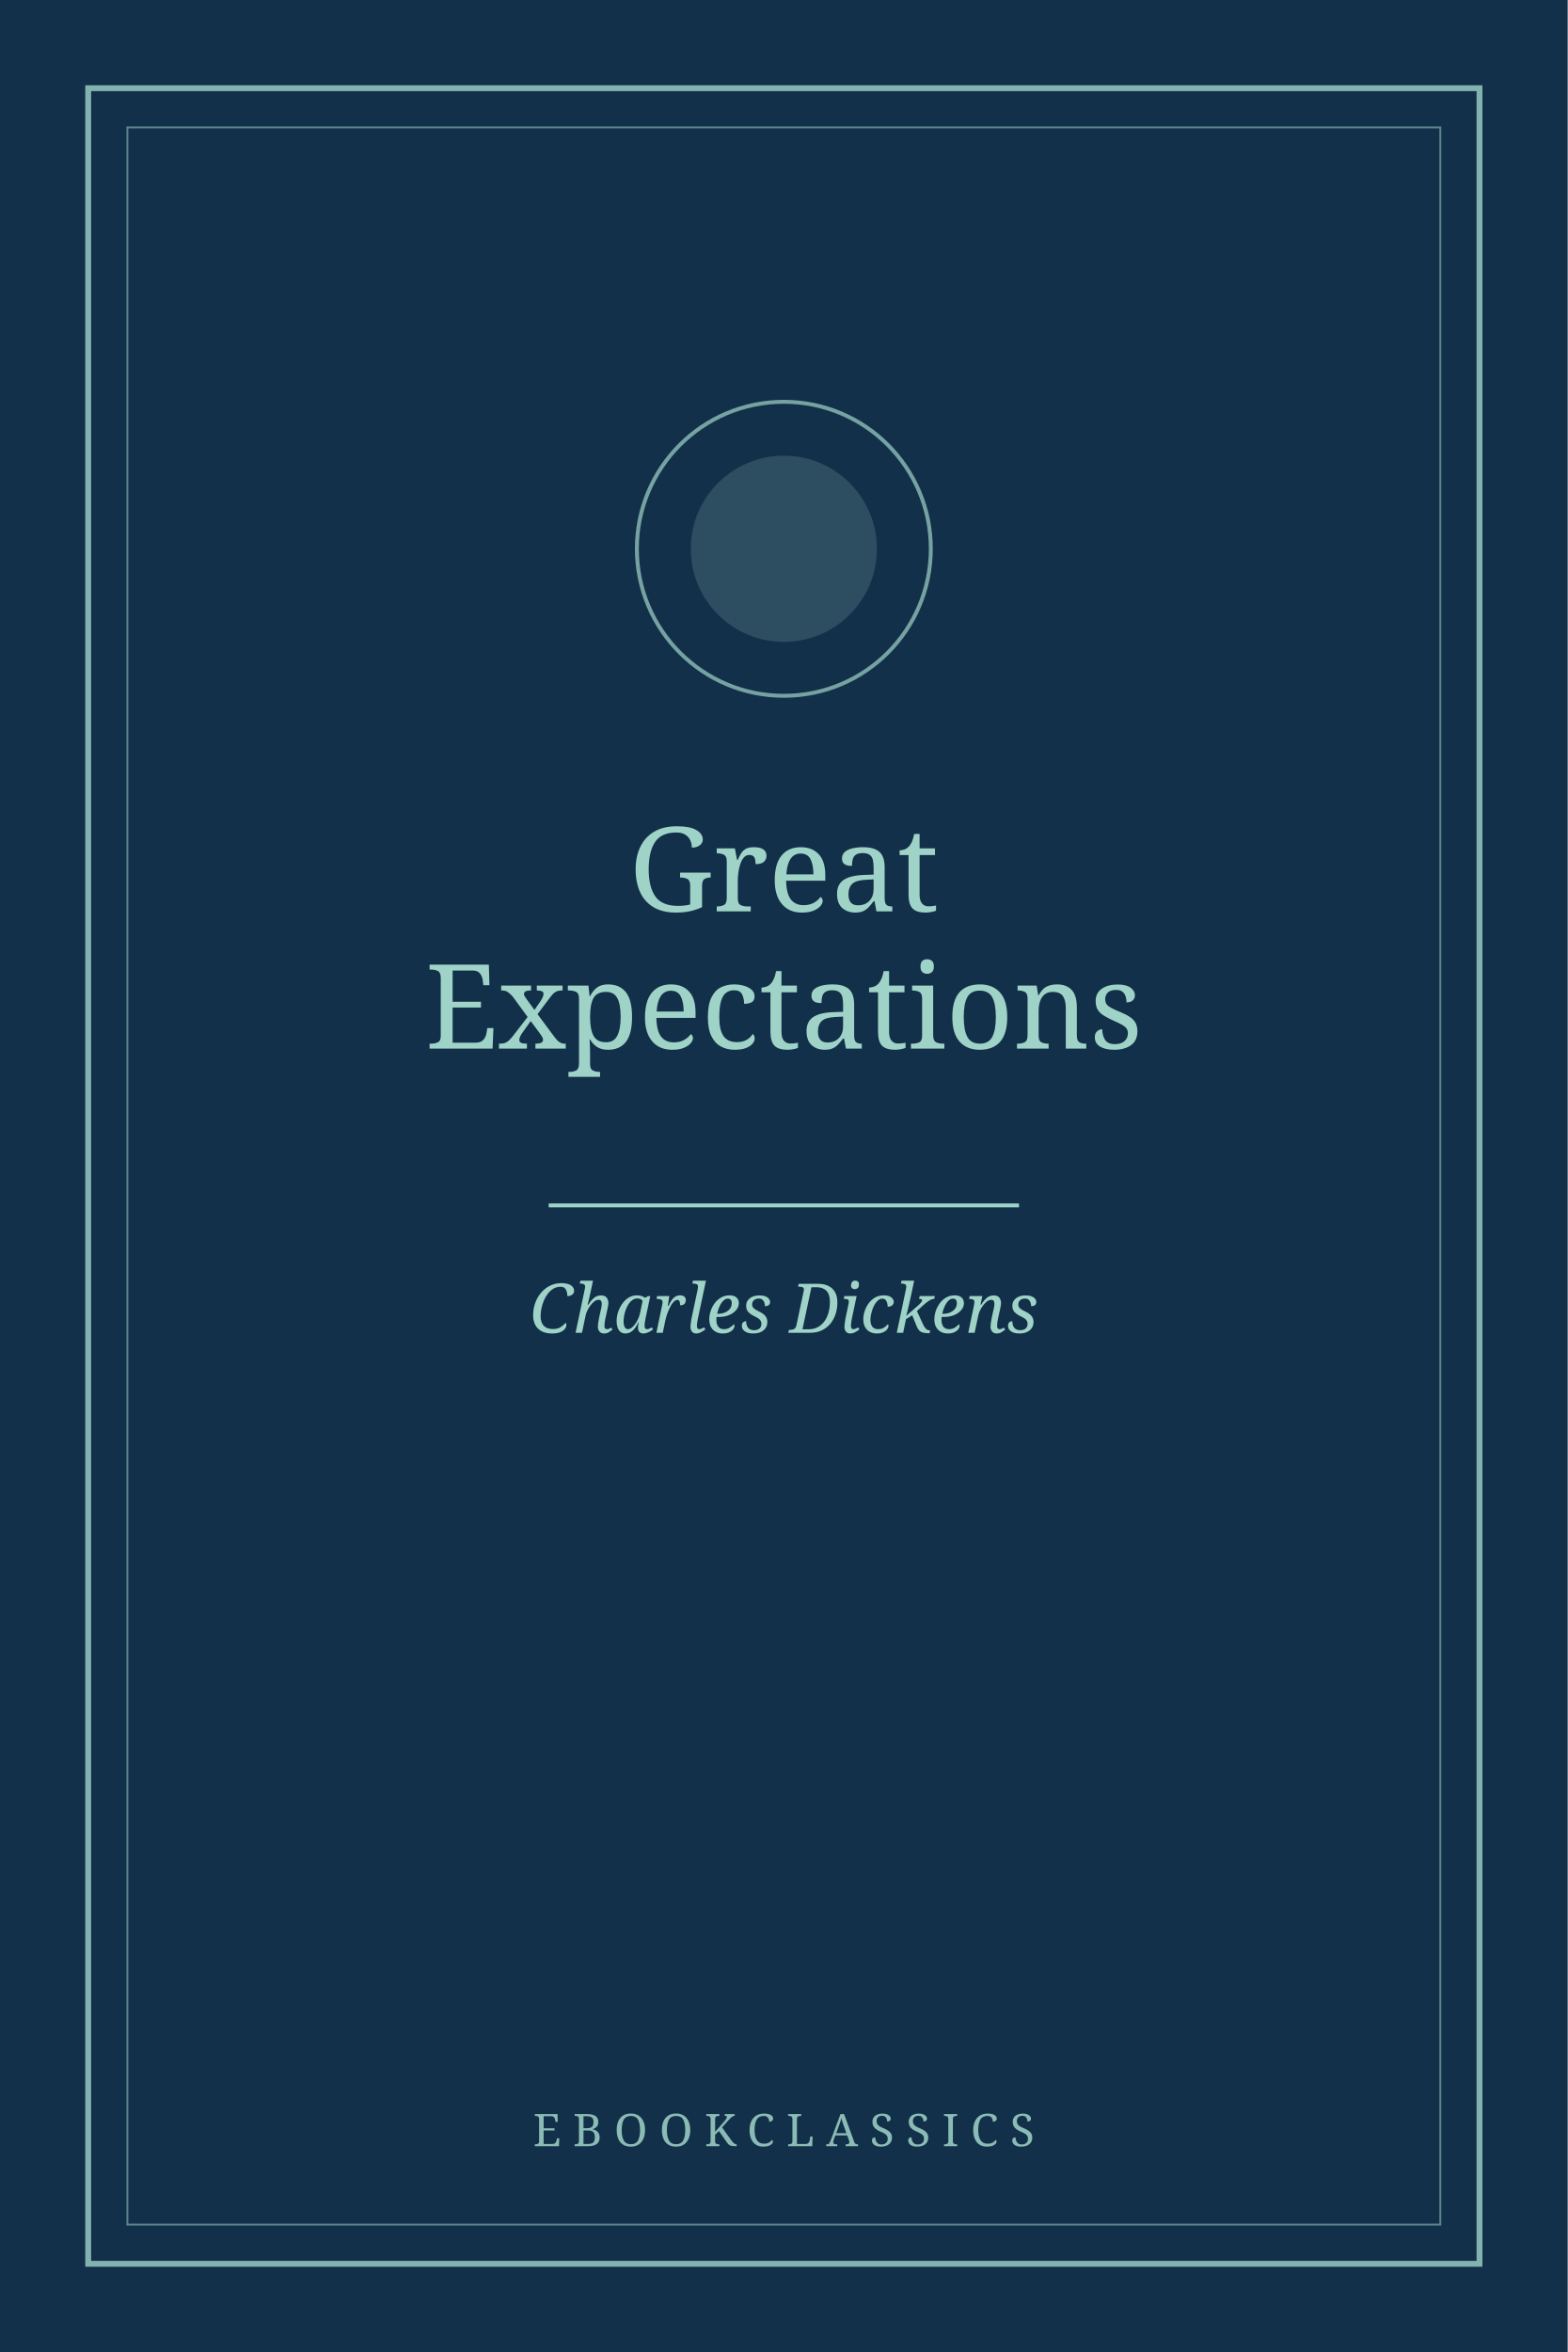
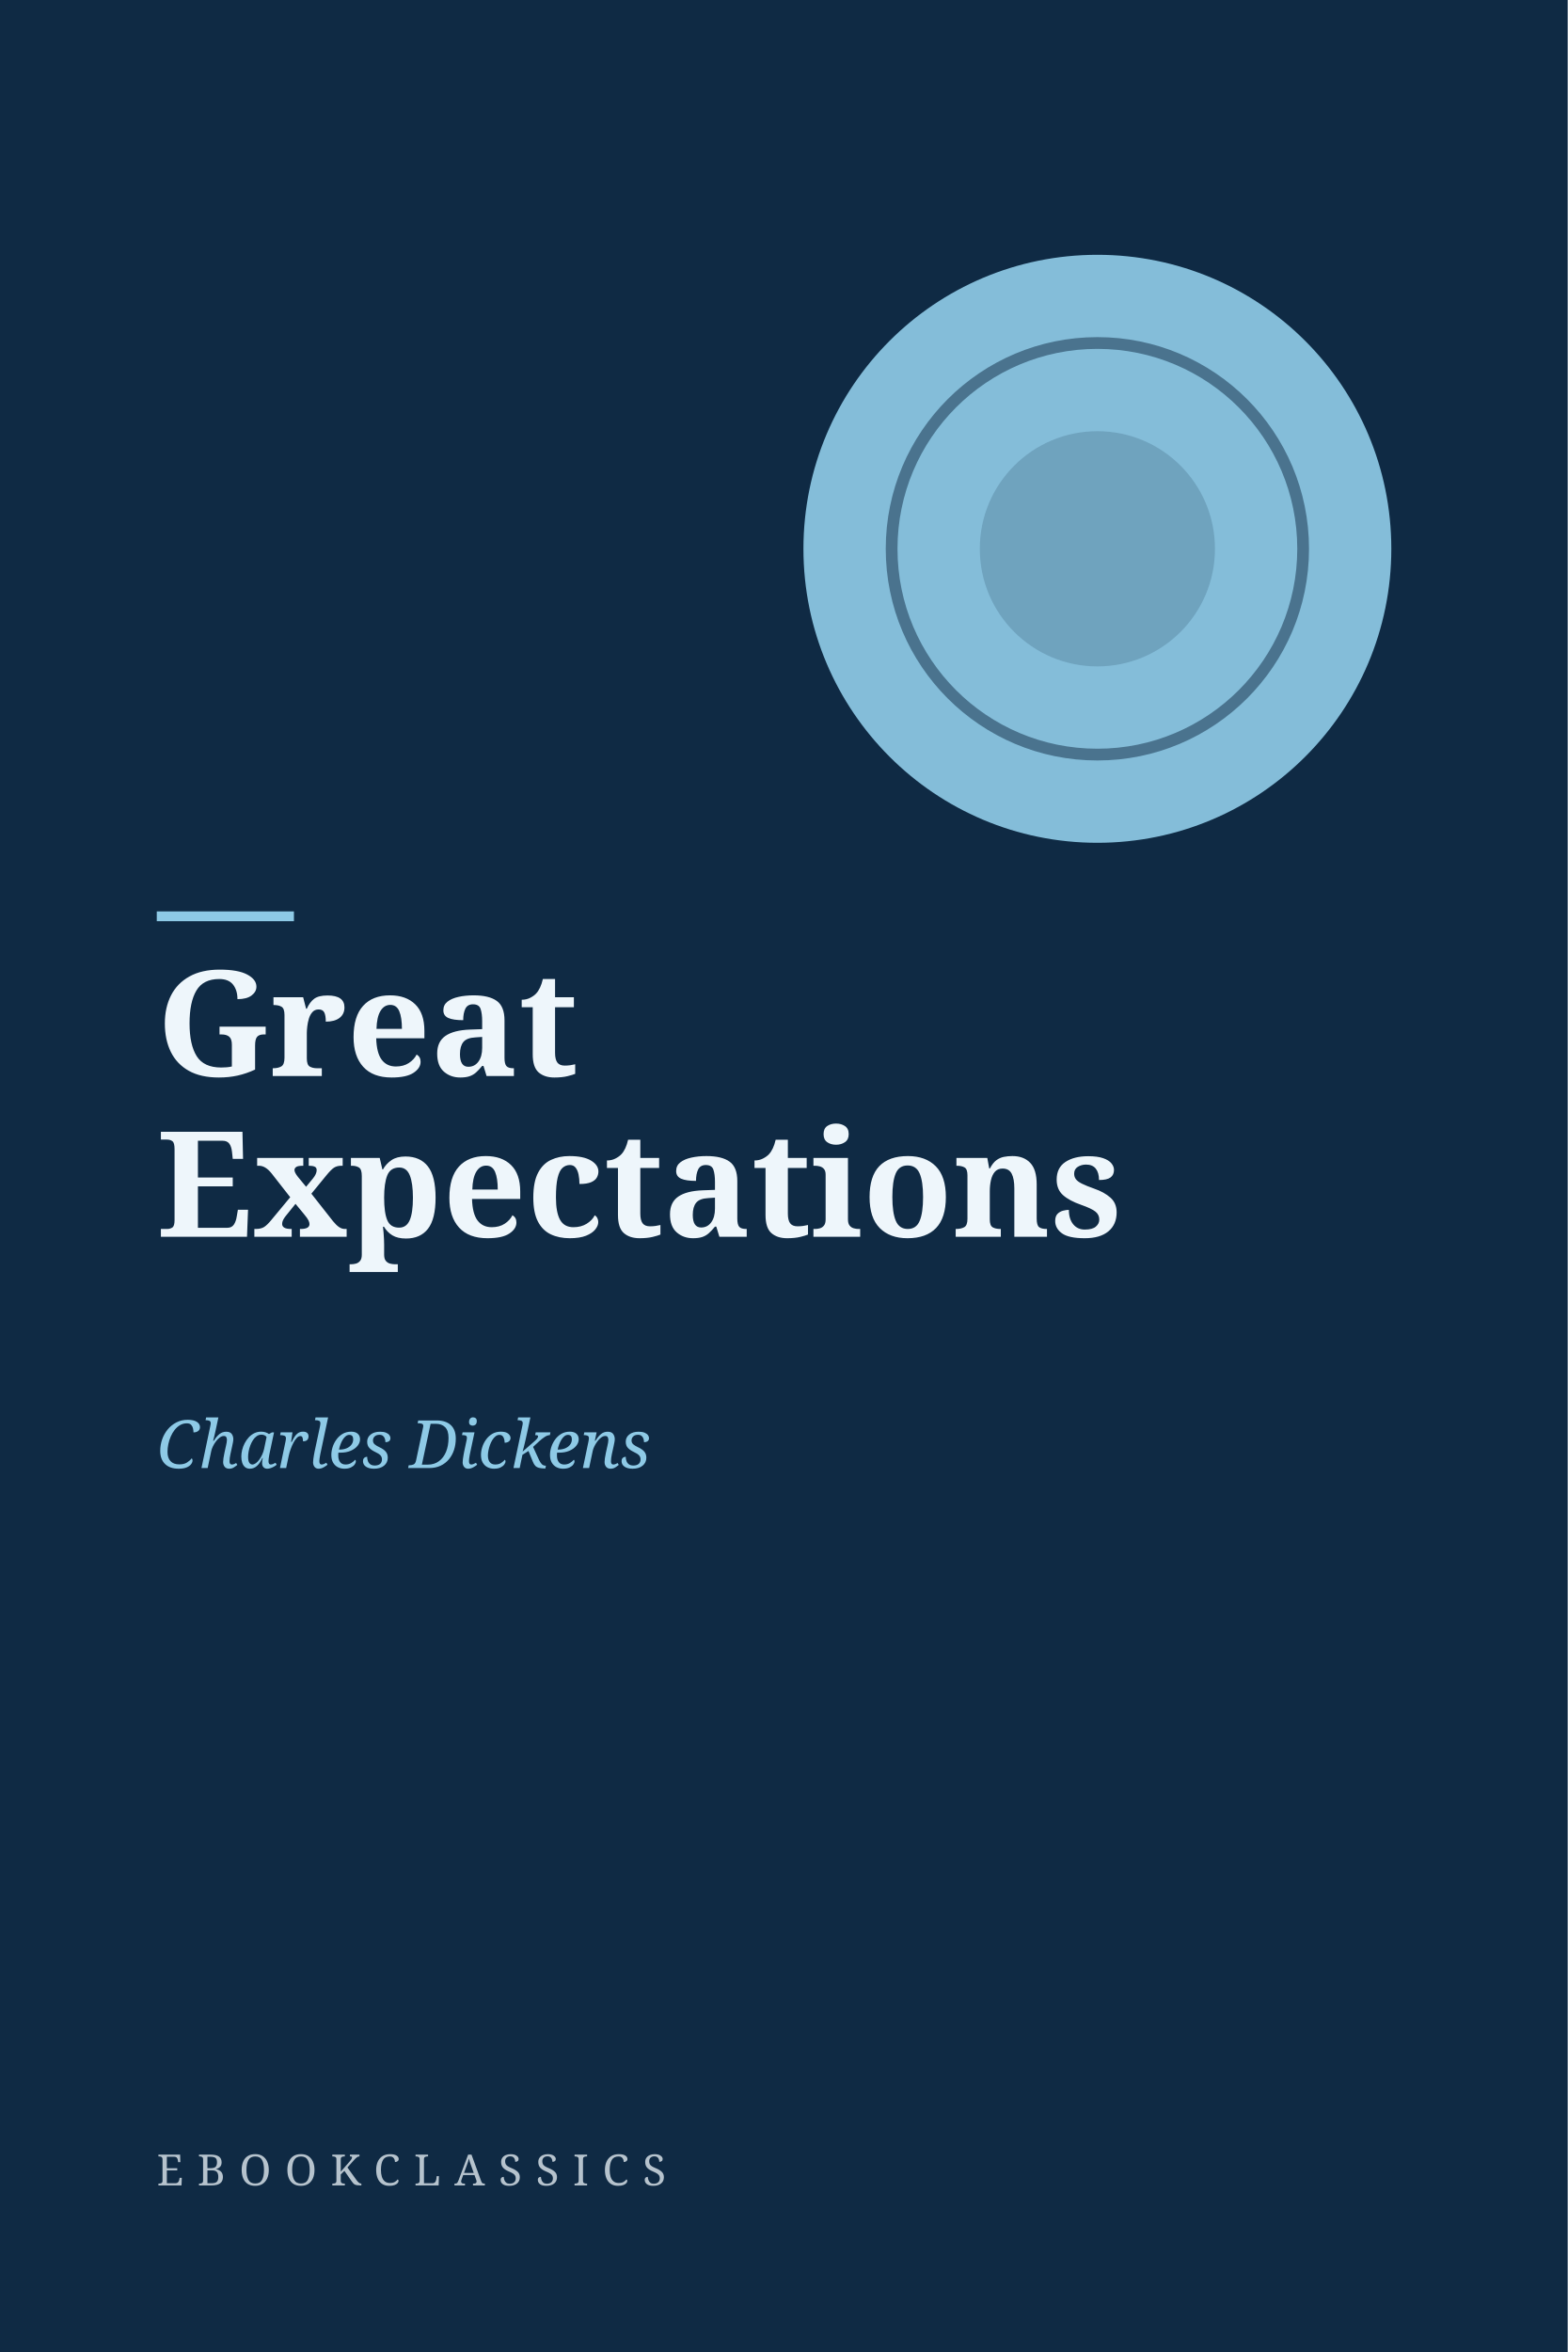
<svg xmlns="http://www.w3.org/2000/svg" width="1600" height="2400" viewBox="0 0 1600 2400">
-   <rect width="1600" height="2400" fill="#13304a" />
-   <rect x="90" y="90" width="1420" height="2220" fill="none" stroke="#9fd3c7" stroke-width="6" opacity=".8" />
-   <rect x="130" y="130" width="1340" height="2140" fill="none" stroke="#9fd3c7" stroke-width="2" opacity=".5" />
-   <circle cx="800" cy="560" r="150" fill="none" stroke="#9fd3c7" stroke-width="4" opacity=".7" />
-   <circle cx="800" cy="560" r="95" fill="#9fd3c7" opacity=".18" />
-   <text x="800" y="930" text-anchor="middle" font-size="120" font-family="Georgia, serif" fill="#9fd3c7">Great</text>
-   <text x="800" y="1070" text-anchor="middle" font-size="120" font-family="Georgia, serif" fill="#9fd3c7">Expectations</text>
-   <line x1="560" y1="1230" x2="1040" y2="1230" stroke="#9fd3c7" stroke-width="4" />
-   <text x="800" y="1360" text-anchor="middle" font-size="70" font-style="italic" font-family="Georgia, serif" fill="#9fd3c7">Charles Dickens</text>
-   <text x="800" y="2190" text-anchor="middle" font-size="46" letter-spacing="12" font-family="Georgia, serif" fill="#9fd3c7" opacity=".85">EBOOKCLASSICS</text>
+   <rect width="1600" height="2400" fill="#0f2a44" />
+   <circle cx="1120" cy="560" r="300" fill="#8ecae6" opacity=".92" />
+   <circle cx="1120" cy="560" r="210" fill="none" stroke="#0f2a44" stroke-width="12" opacity=".5" />
+   <circle cx="1120" cy="560" r="120" fill="#0f2a44" opacity=".18" />
+   <rect x="160" y="930" width="140" height="10" fill="#8ecae6" />
+   <text x="160" y="1098" font-size="150" font-weight="600" font-family="Libertinus Serif, Georgia, serif" fill="#eef6fb">Great</text>
+   <text x="160" y="1262" font-size="150" font-weight="600" font-family="Libertinus Serif, Georgia, serif" fill="#eef6fb">Expectations</text>
+   <text x="160" y="1498" font-size="68" font-style="italic" font-family="Libertinus Serif, Georgia, serif" fill="#8ecae6">Charles Dickens</text>
+   <text x="160" y="2230" font-size="44" letter-spacing="14" font-family="Libertinus Serif, Georgia, serif" fill="#eef6fb" opacity=".75">EBOOKCLASSICS</text>
</svg>
